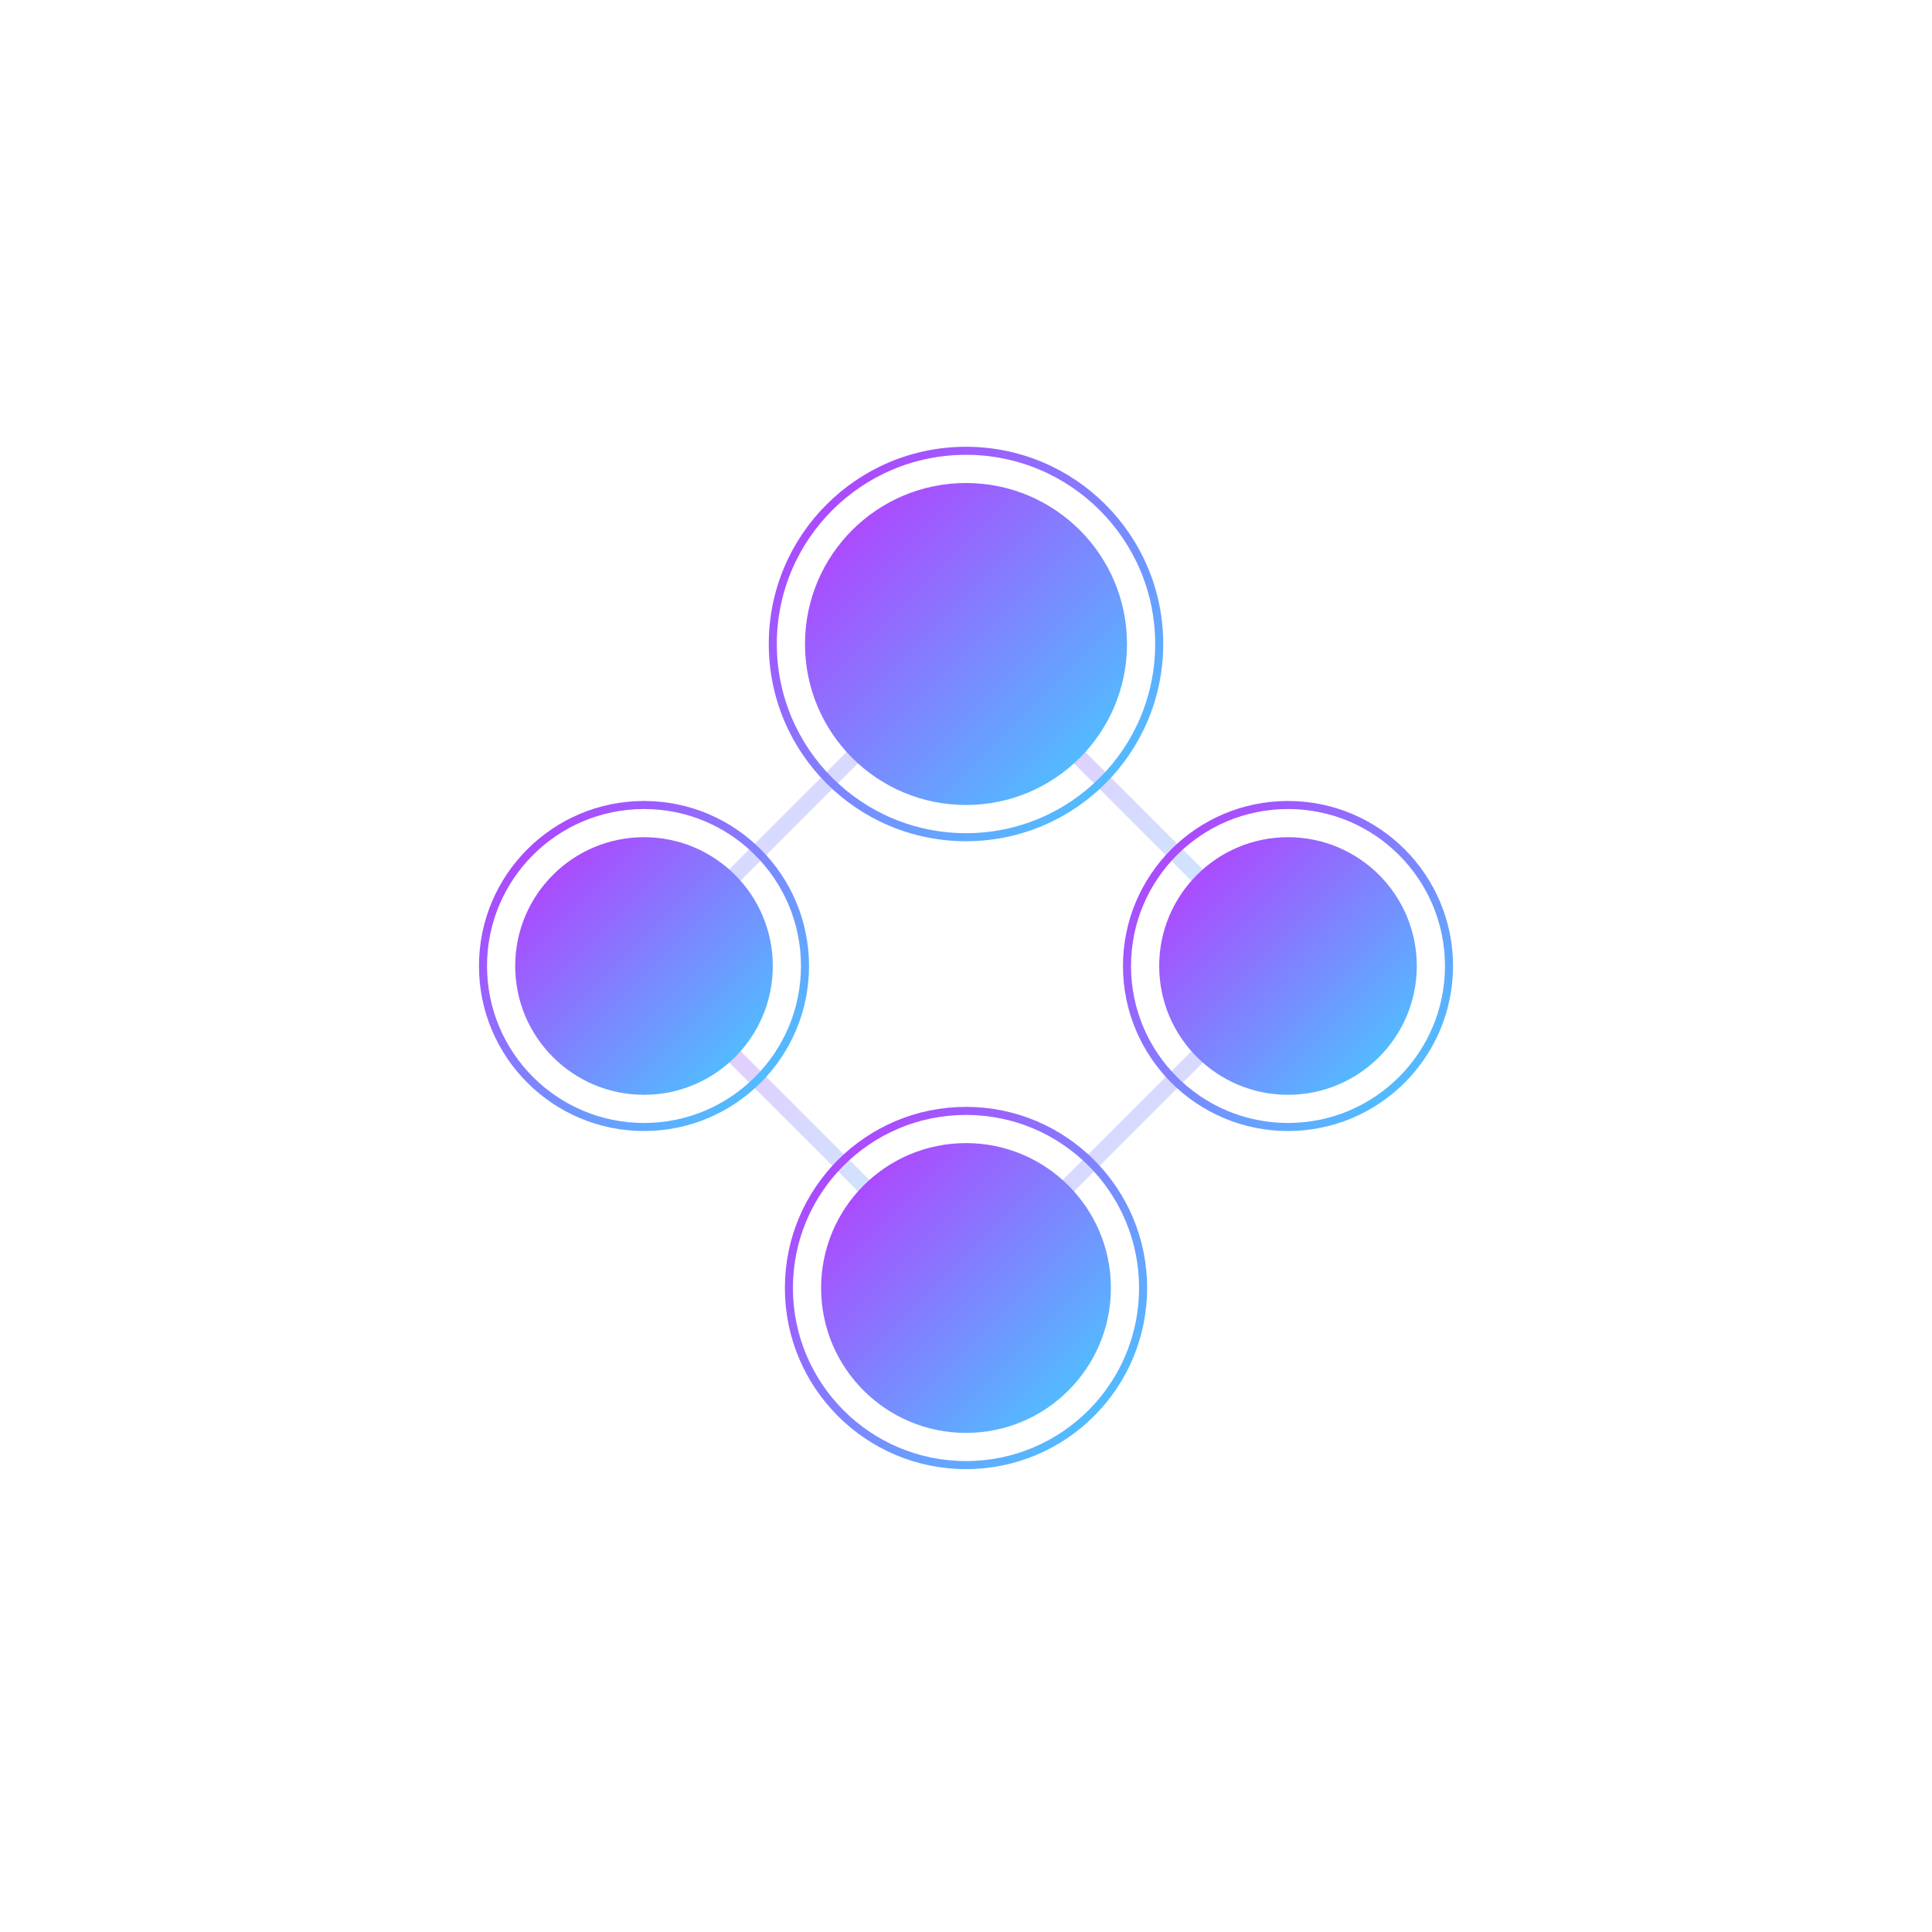
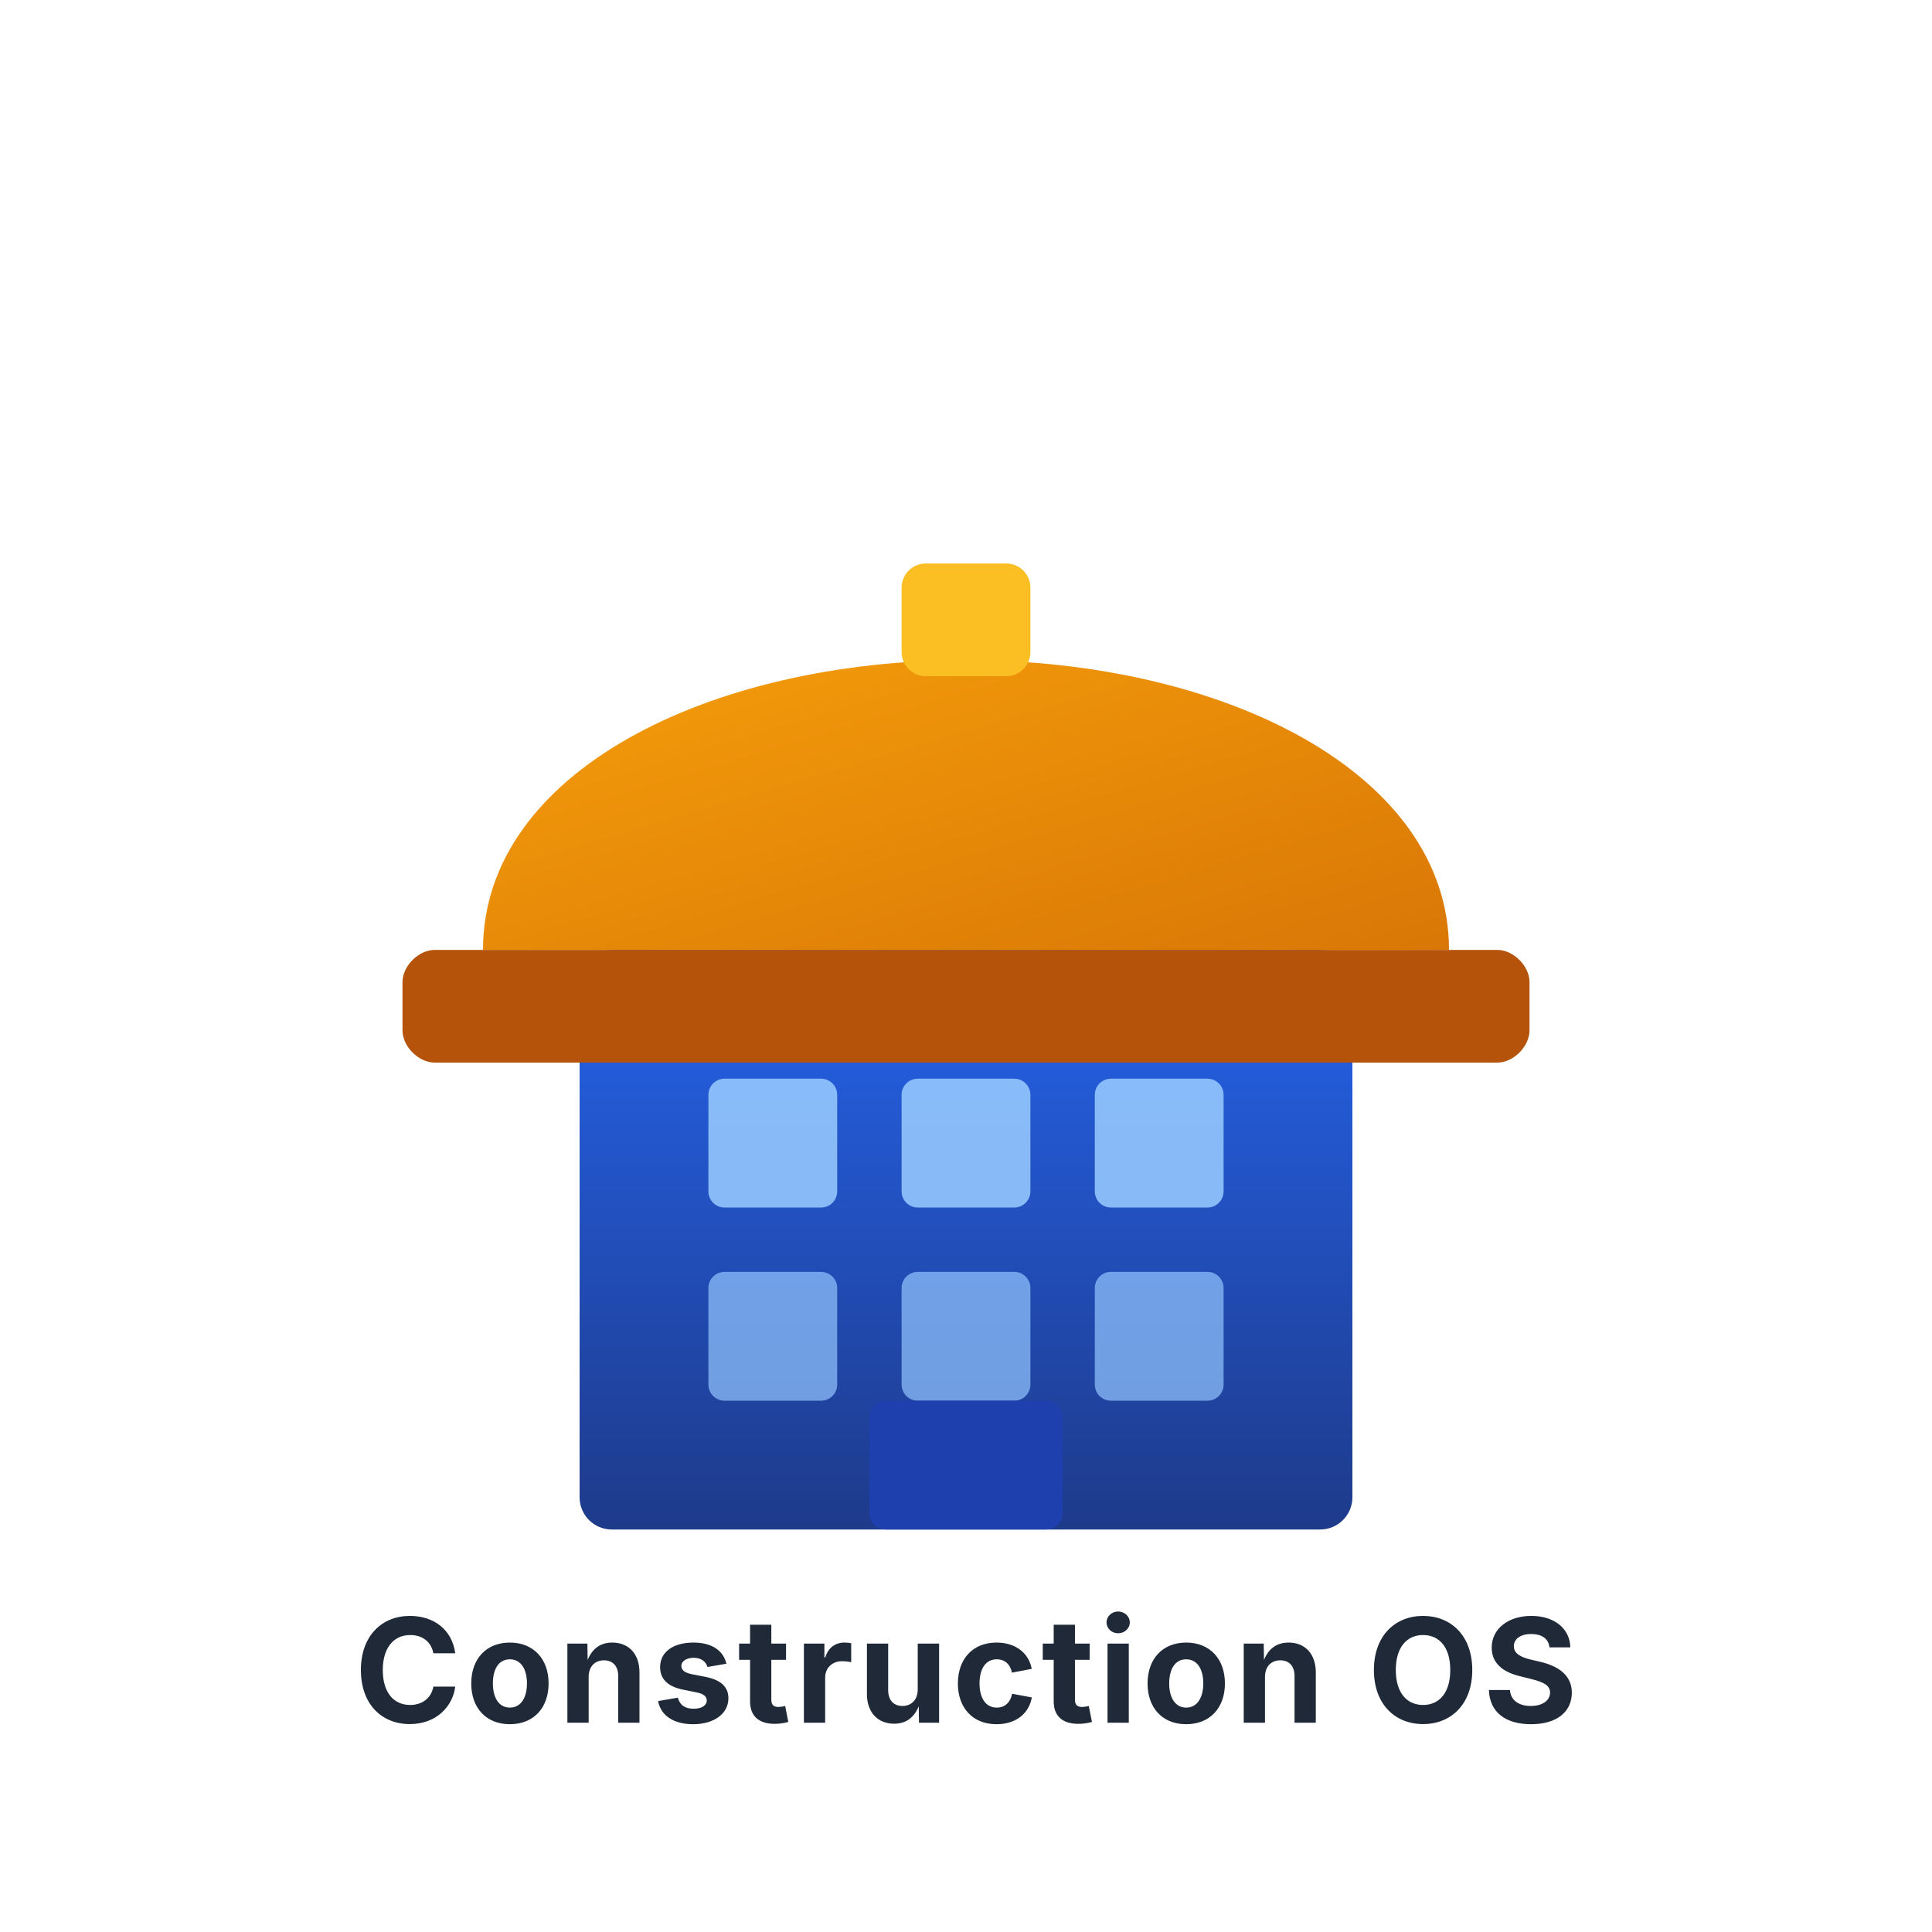
- <svg xmlns="http://www.w3.org/2000/svg" width="240" height="240" viewBox="0 0 240 240" fill="none">
+ <svg xmlns="http://www.w3.org/2000/svg" width="240" height="240" viewBox="0 0 240 240" fill="none" role="img" aria-label="Construction OS">
  <defs>
-     <linearGradient id="nodeGradient" x1="0%" y1="0%" x2="100%" y2="100%">
-       <stop offset="0%" style="stop-color:#bd34fe;stop-opacity:1" />
-       <stop offset="100%" style="stop-color:#41d1ff;stop-opacity:1" />
+     <linearGradient id="helmetGradient" x1="0%" y1="0%" x2="100%" y2="100%">
+       <stop offset="0%" stop-color="#F59E0B" />
+       <stop offset="100%" stop-color="#D97706" />
    </linearGradient>
-     <linearGradient id="lineGradient" x1="0%" y1="0%" x2="100%" y2="100%">
-       <stop offset="0%" style="stop-color:#bd34fe;stop-opacity:0.3" />
-       <stop offset="100%" style="stop-color:#41d1ff;stop-opacity:0.3" />
+     <linearGradient id="buildingGradient" x1="0%" y1="100%" x2="0%" y2="0%">
+       <stop offset="0%" stop-color="#1E3A8A" />
+       <stop offset="100%" stop-color="#2563EB" />
    </linearGradient>
  </defs>
-   <g class="connections">
-     <path d="M120 80L80 120" stroke="url(#lineGradient)" stroke-width="2" />
-     <path d="M120 80L160 120" stroke="url(#lineGradient)" stroke-width="2" />
-     <path d="M80 120L120 160" stroke="url(#lineGradient)" stroke-width="2" />
-     <path d="M160 120L120 160" stroke="url(#lineGradient)" stroke-width="2" />
-     <path d="M80 120L160 120" stroke="url(#lineGradient)" stroke-width="2" />
-   </g>
-   <g class="nodes">
-     <circle cx="120" cy="80" r="20" fill="url(#nodeGradient)" />
-     <circle cx="120" cy="80" r="24" stroke="url(#nodeGradient)" stroke-width="1" fill="none" />
-     <circle cx="80" cy="120" r="16" fill="url(#nodeGradient)" />
-     <circle cx="80" cy="120" r="20" stroke="url(#nodeGradient)" stroke-width="1" fill="none" />
-     <circle cx="160" cy="120" r="16" fill="url(#nodeGradient)" />
-     <circle cx="160" cy="120" r="20" stroke="url(#nodeGradient)" stroke-width="1" fill="none" />
-     <circle cx="120" cy="160" r="18" fill="url(#nodeGradient)" />
-     <circle cx="120" cy="160" r="22" stroke="url(#nodeGradient)" stroke-width="1" fill="none" />
-   </g>
-   <style>
-     @keyframes pulse {
-       0% { transform: scale(1); opacity: 0.8; }
-       50% { transform: scale(1.1); opacity: 1; }
-       100% { transform: scale(1); opacity: 0.8; }
-     }
-     .nodes circle {
-       animation: pulse 3s infinite ease-in-out;
-     }
-     .nodes circle:nth-child(2n) {
-       animation-delay: 1s;
-     }
-     .nodes circle:nth-child(3n) {
-       animation-delay: 2s;
-     }
-   </style>
+   <rect x="72" y="118" width="96" height="72" rx="4" fill="url(#buildingGradient)" />
+   <rect x="88" y="134" width="16" height="16" rx="2" fill="#93C5FD" opacity="0.9" />
+   <rect x="112" y="134" width="16" height="16" rx="2" fill="#93C5FD" opacity="0.9" />
+   <rect x="136" y="134" width="16" height="16" rx="2" fill="#93C5FD" opacity="0.9" />
+   <rect x="88" y="158" width="16" height="16" rx="2" fill="#93C5FD" opacity="0.7" />
+   <rect x="112" y="158" width="16" height="16" rx="2" fill="#93C5FD" opacity="0.7" />
+   <rect x="136" y="158" width="16" height="16" rx="2" fill="#93C5FD" opacity="0.7" />
+   <rect x="108" y="174" width="24" height="16" rx="2" fill="#1E40AF" />
+   <path d="M60 118C60 96 88 82 120 82C152 82 180 96 180 118H60Z" fill="url(#helmetGradient)" />
+   <path d="M54 118H186C188 118 190 120 190 122V128C190 130 188 132 186 132H54C52 132 50 130 50 128V122C50 120 52 118 54 118Z" fill="#B45309" />
+   <rect x="112" y="70" width="16" height="14" rx="3" fill="#FBBF24" />
+   <text x="120" y="214" text-anchor="middle" font-family="system-ui, -apple-system, 'Segoe UI', sans-serif" font-size="18" font-weight="700" fill="#1F2937" letter-spacing="0.5">Construction OS</text>
</svg>
